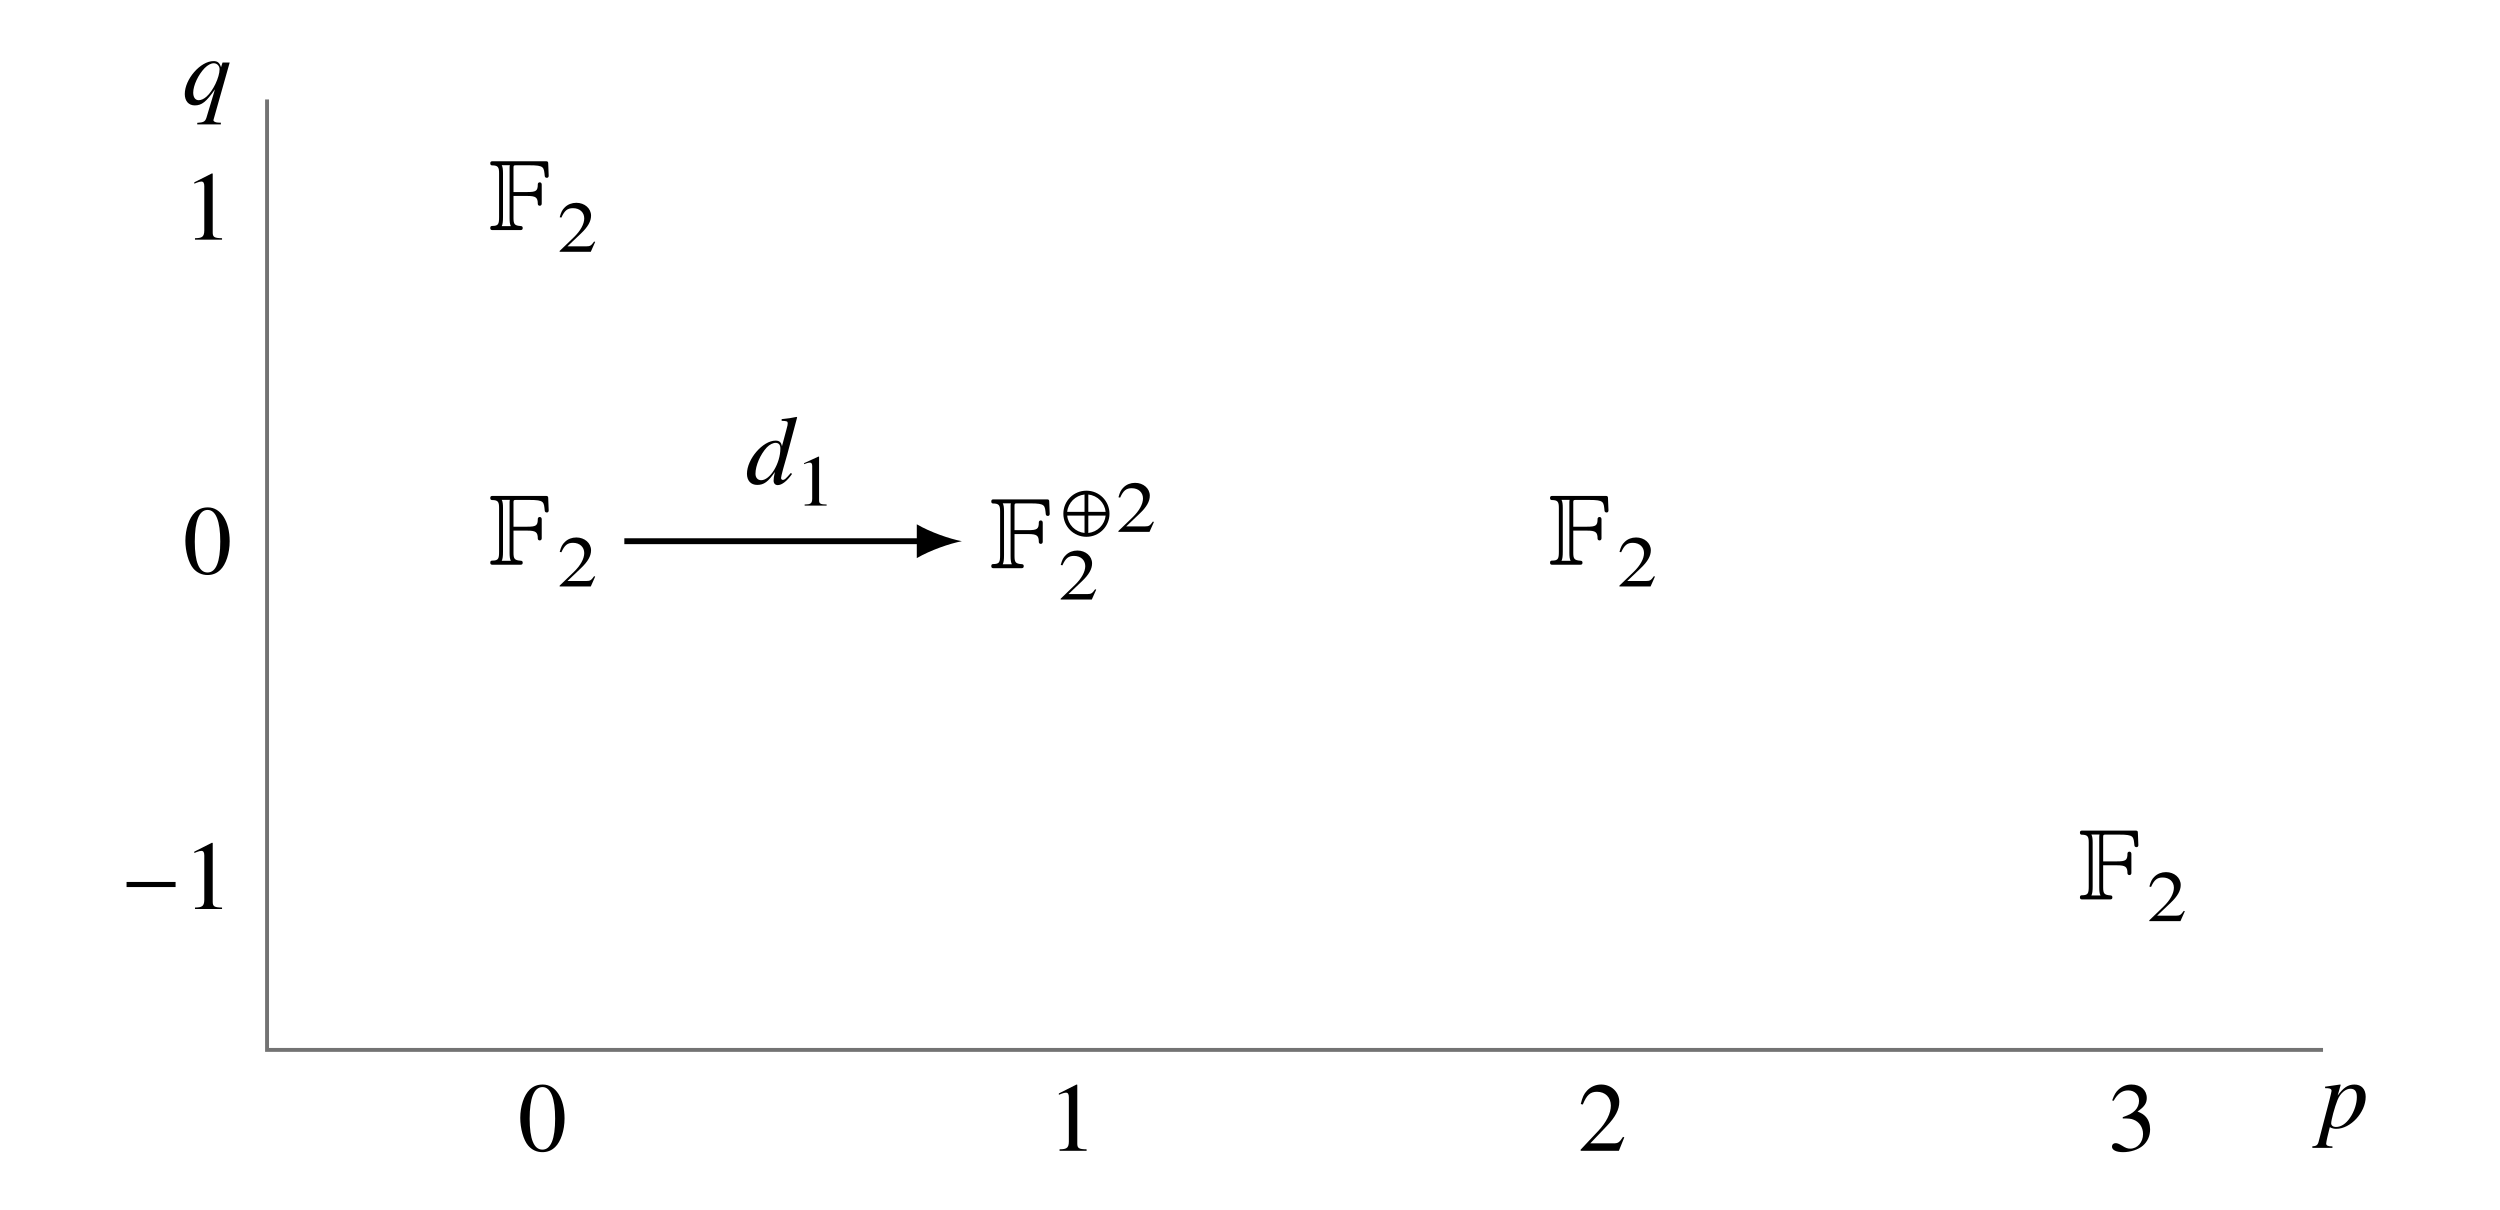
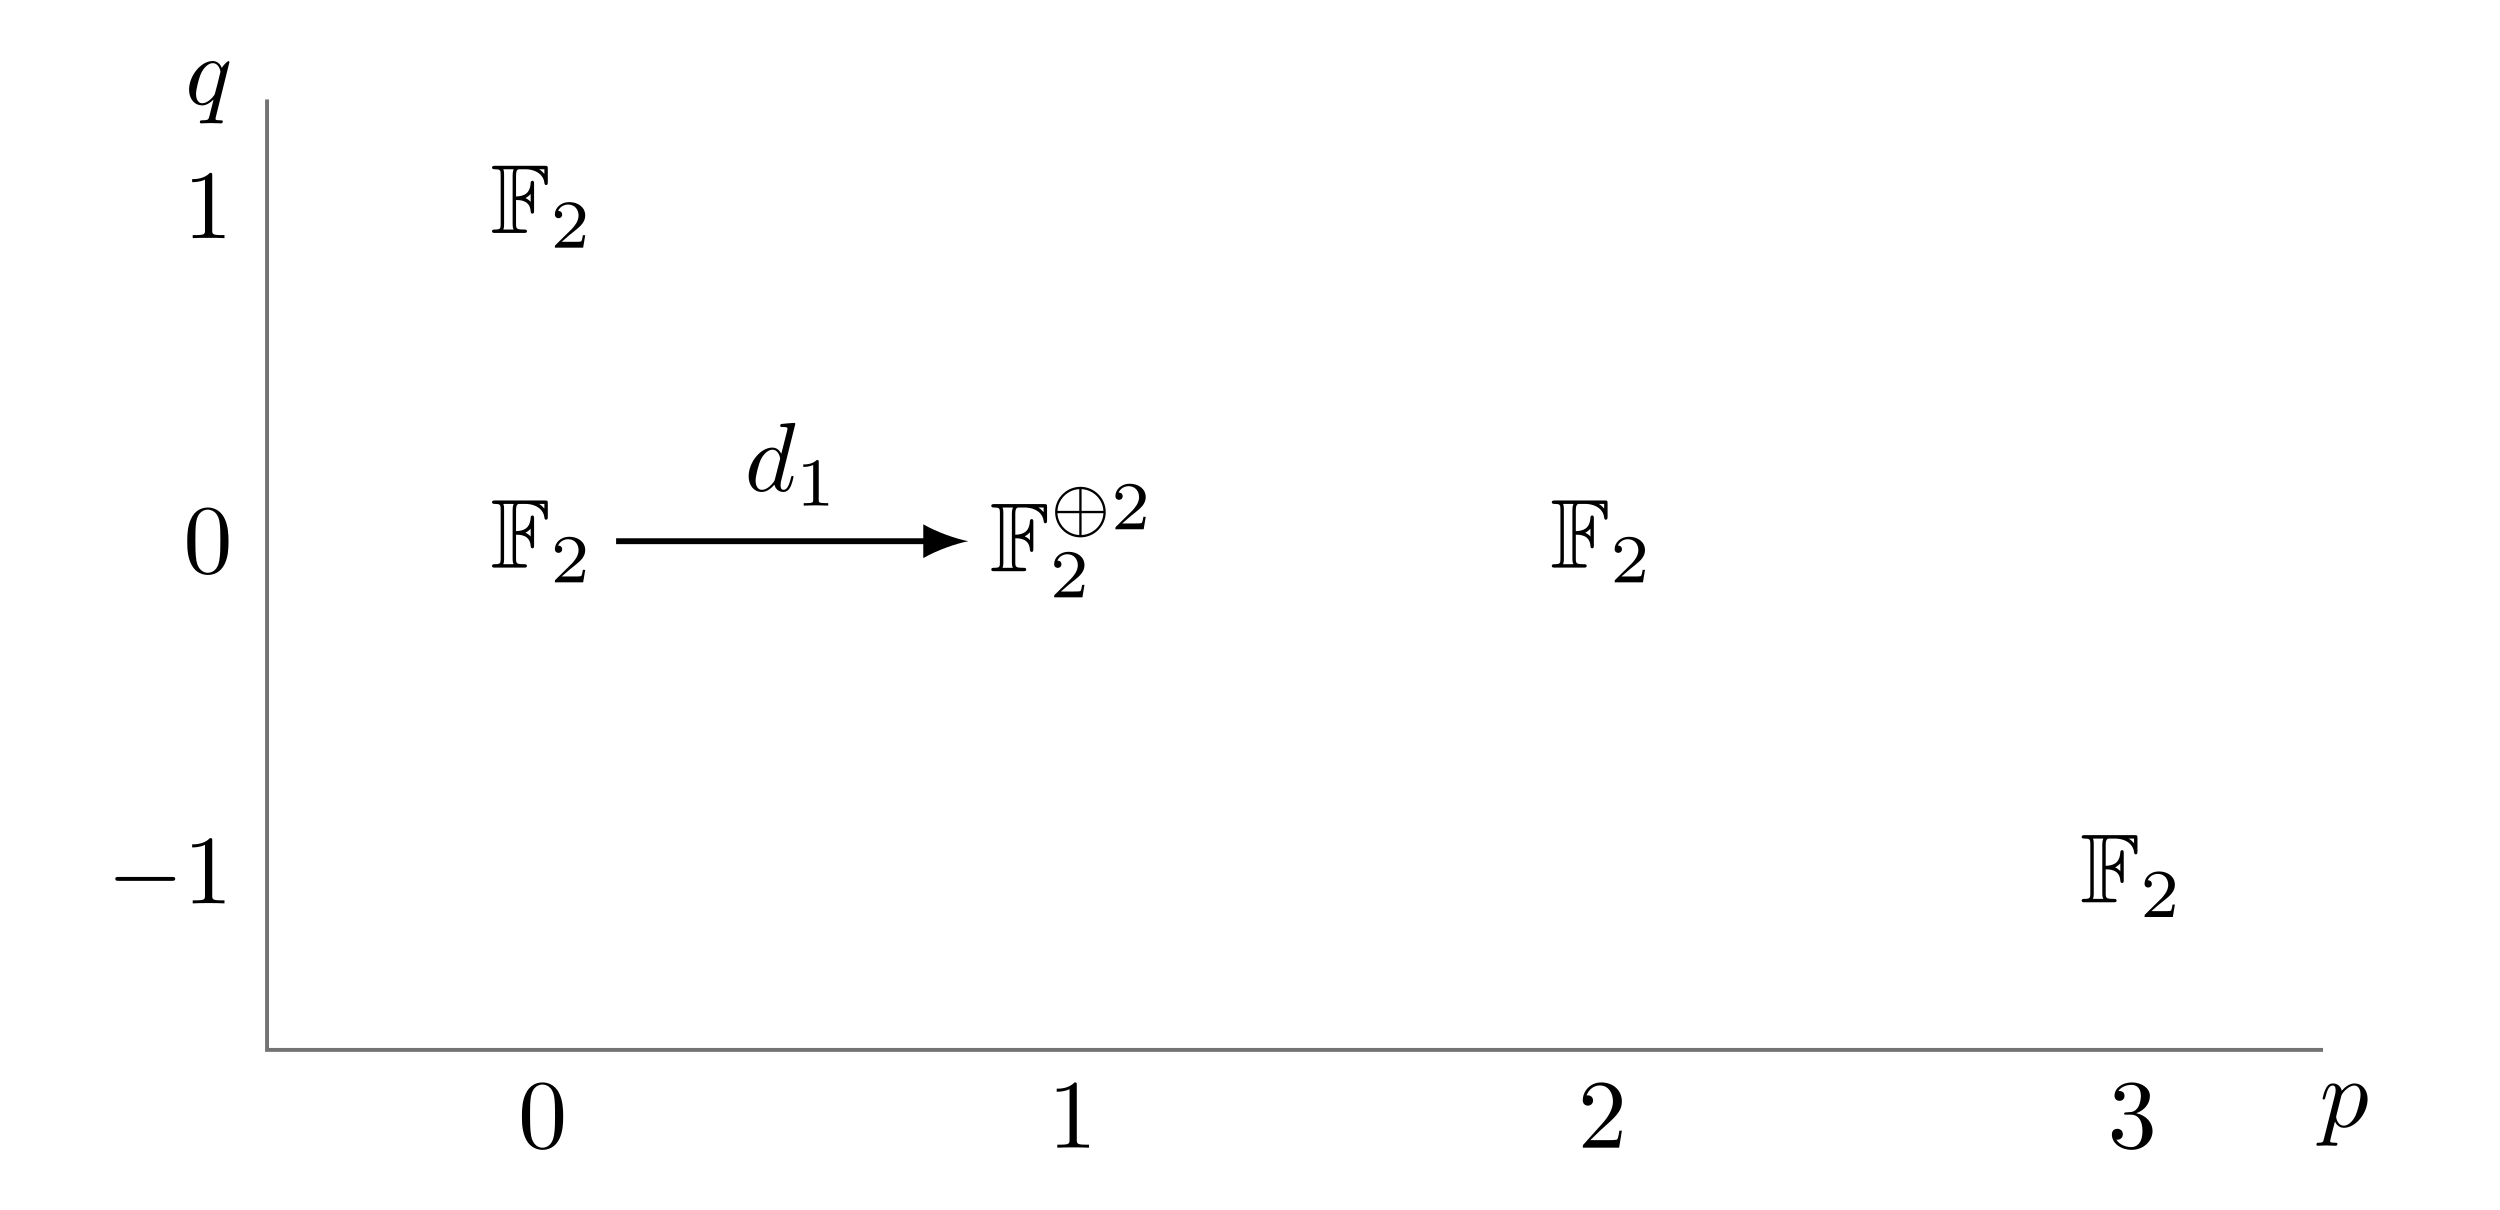
<svg xmlns="http://www.w3.org/2000/svg" xmlns:xlink="http://www.w3.org/1999/xlink" version="1.1" width="254.102pt" height="122.943pt" viewBox="-72 -72 254.102 122.943">
  <defs>
-     <path id="g0-17" d="M3.509-2.433C3.509-3.944 2.838-4.984 1.873-4.984C1.467-4.984 1.157-4.858 .885-4.6C.457-4.187 .177-3.34 .177-2.477C.177-1.674 .42-.811 .767-.398C1.04-.074 1.415 .103 1.843 .103C2.219 .103 2.536-.022 2.801-.28C3.229-.686 3.509-1.541 3.509-2.433ZM2.801-2.418C2.801-.877 2.477-.088 1.843-.088S.885-.877 .885-2.411C.885-3.974 1.216-4.792 1.85-4.792C2.47-4.792 2.801-3.959 2.801-2.418Z" />
-     <path id="g0-18" d="M2.905 0V-.111C2.322-.118 2.204-.192 2.204-.546V-4.969L2.145-4.984L.818-4.313V-4.21C.907-4.246 .988-4.276 1.017-4.291C1.15-4.342 1.275-4.372 1.349-4.372C1.504-4.372 1.57-4.261 1.57-4.025V-.686C1.57-.442 1.511-.273 1.393-.206C1.283-.14 1.18-.118 .87-.111V0H2.905Z" />
-     <path id="g0-19" d="M3.502-1.01L3.406-1.047C3.133-.627 3.037-.56 2.706-.56H.944L2.182-1.858C2.838-2.543 3.126-3.104 3.126-3.679C3.126-4.416 2.529-4.984 1.762-4.984C1.357-4.984 .973-4.822 .7-4.527C.464-4.276 .354-4.04 .229-3.517L.383-3.48C.678-4.202 .944-4.438 1.452-4.438C2.072-4.438 2.492-4.018 2.492-3.399C2.492-2.824 2.153-2.138 1.533-1.482L.221-.088V0H3.096L3.502-1.01Z" />
-     <path id="g0-20" d="M3.185-1.615C3.185-1.991 3.067-2.337 2.853-2.566C2.706-2.728 2.566-2.816 2.241-2.956C2.75-3.303 2.934-3.576 2.934-3.974C2.934-4.571 2.462-4.984 1.784-4.984C1.415-4.984 1.091-4.858 .826-4.622C.605-4.423 .494-4.232 .332-3.789L.442-3.76C.745-4.298 1.076-4.541 1.541-4.541C2.02-4.541 2.352-4.217 2.352-3.753C2.352-3.487 2.241-3.222 2.057-3.037C1.836-2.816 1.629-2.706 1.128-2.529V-2.433C1.563-2.433 1.733-2.418 1.909-2.352C2.367-2.19 2.654-1.769 2.654-1.261C2.654-.641 2.234-.162 1.688-.162C1.489-.162 1.342-.214 1.069-.391C.848-.523 .722-.575 .597-.575C.428-.575 .317-.472 .317-.317C.317-.059 .634 .103 1.15 .103C1.718 .103 2.3-.088 2.647-.391S3.185-1.121 3.185-1.615Z" />
-     <path id="g0-472" d="M3.885-4.998L3.848-5.035C3.458-4.954 3.192-4.91 2.72-4.866V-4.74C3.126-4.726 3.177-4.704 3.177-4.549C3.177-4.446 3.17-4.423 3.067-4.033L2.743-2.824C2.684-3.133 2.551-3.251 2.263-3.251C1.305-3.251 .111-1.865 .111-.759C.111-.236 .405 .081 .885 .081C1.386 .081 1.71-.155 2.212-.892C2.131-.523 2.116-.405 2.116-.236C2.116-.037 2.234 .096 2.426 .096C2.735 .096 3.126-.206 3.502-.745L3.413-.818C3.008-.354 2.934-.295 2.809-.295C2.735-.295 2.676-.354 2.676-.442C2.676-.56 2.905-1.423 3.155-2.256L3.885-4.998ZM2.625-2.661C2.625-1.541 1.858-.273 1.18-.273C.922-.273 .752-.464 .752-.759C.752-1.371 1.121-2.226 1.607-2.743C1.814-2.956 2.086-3.096 2.293-3.082C2.514-3.067 2.625-2.927 2.625-2.661Z" />
-     <path id="g0-482" d="M3.458-2.33C3.458-2.905 3.141-3.251 2.61-3.251C2.131-3.251 1.777-3.015 1.349-2.418L1.578-3.222C1.578-3.222 1.563-3.251 1.541-3.251H1.533L.398-3.089L.413-2.978C.634-2.978 .892-2.978 .892-2.779C.892-2.691 .634-1.674 .369-.693L-.059 .958C-.133 1.298-.236 1.386-.553 1.393V1.511H.958V1.401C.612 1.401 .487 1.342 .487 1.18C.487 1.076 .612 .523 .759-.044C.944 .052 1.076 .081 1.246 .081C2.322 .081 3.458-1.15 3.458-2.33ZM2.794-2.308C2.794-1.821 2.595-1.209 2.285-.759C1.968-.295 1.607-.059 1.216-.059C1.01-.059 .863-.17 .863-.332C.863-.582 1.121-1.541 1.342-2.094C1.541-2.595 1.968-2.956 2.337-2.934C2.654-2.919 2.794-2.728 2.794-2.308Z" />
-     <path id="g0-483" d="M3.561-3.141H3.023L2.912-2.794C2.794-3.133 2.647-3.251 2.344-3.251C1.364-3.251 .184-1.895 .184-.774C.184-.251 .472 .081 .936 .081C1.46 .081 1.799-.184 2.455-1.128L1.814 1.003C1.718 1.298 1.6 1.364 1.121 1.393V1.511H2.897V1.379H2.772C2.499 1.379 2.352 1.305 2.337 1.194C2.337 1.172 2.344 1.143 2.367 1.084L3.561-3.141ZM2.801-2.647C2.801-2.035 2.315-1.01 1.814-.575C1.622-.405 1.415-.31 1.231-.31C.973-.31 .818-.531 .818-.877C.818-1.423 1.202-2.234 1.681-2.728C1.909-2.956 2.153-3.089 2.367-3.089C2.61-3.089 2.801-2.89 2.801-2.647Z" />
-     <path id="g0-1119" d="M3.266 0V-.111C2.632-.118 2.499-.192 2.499-.546V-4.969L2.433-4.984L.973-4.313V-4.21C1.069-4.246 1.157-4.276 1.194-4.291C1.342-4.342 1.474-4.372 1.556-4.372C1.725-4.372 1.799-4.261 1.799-4.025V-.686C1.799-.442 1.74-.273 1.607-.206C1.482-.14 1.371-.118 1.032-.111V0H3.266Z" />
-     <path id="g0-1245" d="M3.929-1.01L3.819-1.047C3.524-.627 3.413-.56 3.052-.56H1.113L2.477-1.858C3.2-2.543 3.509-3.104 3.509-3.679C3.509-4.416 2.853-4.984 2.013-4.984C1.563-4.984 1.143-4.822 .848-4.527C.582-4.276 .464-4.04 .324-3.517L.494-3.48C.818-4.202 1.113-4.438 1.674-4.438C2.352-4.438 2.816-4.018 2.816-3.399C2.816-2.824 2.44-2.138 1.762-1.482L.317-.088V0H3.48L3.929-1.01Z" />
-     <path id="g0-2568" d="M4.984-4.092L4.947-5.035C4.947-5.131 4.895-5.175 4.799-5.175H.737C.641-5.175 .59-5.124 .59-5.028V-5.013C.59-4.925 .634-4.866 .722-4.866C1.18-4.866 1.253-4.718 1.253-4.269V-.988C1.253-.45 1.202-.31 .73-.31C.634-.31 .59-.258 .59-.162V-.147C.59-.052 .641 0 .737 0H2.883C2.978 0 3.03-.052 3.03-.147V-.155C3.03-.251 2.986-.295 2.89-.302C2.418-.332 2.337-.442 2.337-.907V-2.566H3.362C4.018-2.566 4.165-2.455 4.165-1.961C4.165-1.873 4.246-1.828 4.313-1.828C4.387-1.828 4.46-1.88 4.46-1.983V-3.428C4.46-3.539 4.379-3.598 4.305-3.59C4.239-3.59 4.165-3.539 4.165-3.45C4.165-2.942 4.04-2.86 3.362-2.86H2.337V-4.696C2.337-4.844 2.359-4.873 2.499-4.873H3.539C4.667-4.873 4.615-4.726 4.689-4.055C4.696-3.959 4.785-3.929 4.851-3.929C4.925-3.929 4.991-3.988 4.984-4.092ZM2.138-.295H1.452C1.526-.435 1.548-.656 1.548-.988V-4.269C1.548-4.556 1.526-4.748 1.452-4.88H2.064C2.05-4.836 2.042-4.77 2.042-4.696V-.907C2.042-.627 2.064-.428 2.138-.295Z" />
-     <path id="g0-3683" d="M4.276-1.651V-2.035H.59V-1.651H4.276Z" />
-     <path id="g0-3866" d="M4.888-2.035H3.126V-3.797C4.055-3.701 4.792-2.964 4.888-2.035ZM2.743-3.797V-2.035H.981C1.076-2.964 1.814-3.701 2.743-3.797ZM2.743 .111C1.814 .015 1.076-.722 .981-1.651H2.743V.111ZM4.888-1.651C4.792-.722 4.055 .015 3.126 .111V-1.651H4.888ZM5.279-1.843C5.279-3.141 4.232-4.187 2.934-4.187S.59-3.141 .59-1.843S1.637 .501 2.934 .501S5.279-.546 5.279-1.843Z" />
-     <use id="g1-17" xlink:href="#g0-17" transform="scale(1.351352)" />
-     <use id="g1-18" xlink:href="#g0-18" transform="scale(1.351352)" />
-     <use id="g1-19" xlink:href="#g0-19" transform="scale(1.351352)" />
-     <use id="g1-20" xlink:href="#g0-20" transform="scale(1.351352)" />
-     <use id="g1-472" xlink:href="#g0-472" transform="scale(1.351352)" />
-     <use id="g1-482" xlink:href="#g0-482" transform="scale(1.351352)" />
-     <use id="g1-483" xlink:href="#g0-483" transform="scale(1.351352)" />
-     <use id="g1-2568" xlink:href="#g0-2568" transform="scale(1.351352)" />
-     <use id="g1-3683" xlink:href="#g0-3683" transform="scale(1.351352)" />
+     <path id="g0-70" d="M2.58-3.347C2.989-3.347 3.985-3.328 4.065-2.212C4.075-2.092 4.085-1.963 4.244-1.963C4.413-1.963 4.413-2.102 4.413-2.281V-4.981C4.413-5.141 4.413-5.3 4.244-5.3C4.115-5.3 4.075-5.2 4.065-5.091C4.005-3.935 3.308-3.736 2.58-3.706V-5.808C2.58-6.476 2.77-6.476 3.009-6.476H3.477C4.752-6.476 5.4-5.788 5.46-5.101C5.469-5.021 5.479-4.872 5.639-4.872C5.808-4.872 5.808-5.031 5.808-5.2V-6.496C5.808-6.804 5.788-6.824 5.479-6.824H.478C.299-6.824 .139-6.824 .139-6.645C.139-6.476 .329-6.476 .408-6.476C.976-6.476 1.016-6.396 1.016-5.908V-.917C1.016-.448 .986-.349 .458-.349C.309-.349 .139-.349 .139-.179C.139 0 .299 0 .478 0H3.357C3.537 0 3.686 0 3.686-.179C3.686-.349 3.517-.349 3.387-.349C2.62-.349 2.58-.418 2.58-.946V-3.347ZM5.46-6.476V-6.007C5.32-6.157 5.151-6.336 4.922-6.476H5.46ZM4.065-3.158C3.915-3.347 3.656-3.497 3.537-3.547C3.726-3.636 3.925-3.796 4.065-3.965V-3.158ZM1.365-5.928C1.365-6.047 1.365-6.296 1.285-6.476H2.341C2.232-6.247 2.232-5.918 2.232-5.828V-.927C2.232-.777 2.232-.538 2.331-.349H1.285C1.365-.528 1.365-.777 1.365-.897V-5.928Z" />
+     <path id="g1-0" d="M6.565-2.291C6.735-2.291 6.914-2.291 6.914-2.491S6.735-2.69 6.565-2.69H1.176C1.006-2.69 .827-2.69 .827-2.491S1.006-2.291 1.176-2.291H6.565Z" />
+     <path id="g2-8" d="M5.684-1.743C5.684-3.173 4.519-4.317 3.11-4.317C1.688-4.317 .537-3.152 .537-1.75C.537-.321 1.702 .823 3.11 .823C4.533 .823 5.684-.342 5.684-1.743ZM.781-1.869C.816-2.957 1.709-4.003 2.992-4.08V-1.869H.781ZM3.229-4.08C4.505-4.003 5.405-2.957 5.44-1.869H3.229V-4.08ZM2.992 .586C1.75 .509 .83-.481 .774-1.632H2.992V.586ZM5.447-1.632C5.391-.481 4.47 .509 3.229 .586V-1.632H5.447Z" />
+     <path id="g3-100" d="M5.141-6.804C5.141-6.814 5.141-6.914 5.011-6.914C4.862-6.914 3.915-6.824 3.746-6.804C3.666-6.795 3.606-6.745 3.606-6.615C3.606-6.496 3.696-6.496 3.846-6.496C4.324-6.496 4.344-6.426 4.344-6.326L4.314-6.127L3.716-3.766C3.537-4.134 3.248-4.403 2.8-4.403C1.634-4.403 .399-2.939 .399-1.484C.399-.548 .946 .11 1.724 .11C1.923 .11 2.421 .07 3.019-.638C3.098-.219 3.447 .11 3.925 .11C4.274 .11 4.503-.12 4.663-.438C4.832-.797 4.961-1.405 4.961-1.425C4.961-1.524 4.872-1.524 4.842-1.524C4.742-1.524 4.732-1.484 4.702-1.345C4.533-.697 4.354-.11 3.945-.11C3.676-.11 3.646-.369 3.646-.568C3.646-.807 3.666-.877 3.706-1.046L5.141-6.804ZM3.068-1.186C3.019-1.006 3.019-.986 2.869-.817C2.431-.269 2.022-.11 1.743-.11C1.245-.11 1.106-.658 1.106-1.046C1.106-1.544 1.425-2.77 1.654-3.228C1.963-3.816 2.411-4.184 2.809-4.184C3.457-4.184 3.597-3.367 3.597-3.308S3.577-3.188 3.567-3.138L3.068-1.186Z" />
+     <path id="g3-112" d="M.448 1.215C.369 1.554 .349 1.624-.09 1.624C-.209 1.624-.319 1.624-.319 1.813C-.319 1.893-.269 1.933-.189 1.933C.08 1.933 .369 1.903 .648 1.903C.976 1.903 1.315 1.933 1.634 1.933C1.684 1.933 1.813 1.933 1.813 1.733C1.813 1.624 1.714 1.624 1.574 1.624C1.076 1.624 1.076 1.554 1.076 1.465C1.076 1.345 1.494-.279 1.564-.528C1.694-.239 1.973 .11 2.481 .11C3.636 .11 4.882-1.345 4.882-2.809C4.882-3.746 4.314-4.403 3.557-4.403C3.059-4.403 2.58-4.045 2.252-3.656C2.152-4.194 1.724-4.403 1.355-4.403C.897-4.403 .707-4.015 .618-3.836C.438-3.497 .309-2.899 .309-2.869C.309-2.77 .408-2.77 .428-2.77C.528-2.77 .538-2.78 .598-2.999C.767-3.706 .966-4.184 1.325-4.184C1.494-4.184 1.634-4.105 1.634-3.726C1.634-3.497 1.604-3.387 1.564-3.218L.448 1.215ZM2.202-3.108C2.271-3.377 2.54-3.656 2.72-3.806C3.068-4.115 3.357-4.184 3.527-4.184C3.925-4.184 4.164-3.836 4.164-3.248S3.836-1.514 3.656-1.136C3.318-.438 2.839-.11 2.471-.11C1.813-.11 1.684-.936 1.684-.996C1.684-1.016 1.684-1.036 1.714-1.156L2.202-3.108Z" />
+     <path id="g3-113" d="M4.503-4.294C4.503-4.334 4.473-4.394 4.403-4.394C4.294-4.394 3.895-3.995 3.726-3.706C3.507-4.244 3.118-4.403 2.8-4.403C1.624-4.403 .399-2.929 .399-1.484C.399-.508 .986 .11 1.714 .11C2.142 .11 2.531-.13 2.889-.488C2.8-.139 2.471 1.205 2.441 1.295C2.361 1.574 2.281 1.614 1.724 1.624C1.594 1.624 1.494 1.624 1.494 1.823C1.494 1.833 1.494 1.933 1.624 1.933C1.943 1.933 2.291 1.903 2.62 1.903C2.959 1.903 3.318 1.933 3.646 1.933C3.696 1.933 3.826 1.933 3.826 1.733C3.826 1.624 3.726 1.624 3.567 1.624C3.088 1.624 3.088 1.554 3.088 1.465C3.088 1.395 3.108 1.335 3.128 1.245L4.503-4.294ZM1.743-.11C1.146-.11 1.106-.877 1.106-1.046C1.106-1.524 1.395-2.61 1.564-3.029C1.873-3.766 2.391-4.184 2.8-4.184C3.447-4.184 3.587-3.377 3.587-3.308C3.587-3.248 3.039-1.066 3.009-1.026C2.859-.747 2.301-.11 1.743-.11Z" />
+     <path id="g4-48" d="M4.583-3.188C4.583-3.985 4.533-4.782 4.184-5.519C3.726-6.476 2.909-6.635 2.491-6.635C1.893-6.635 1.166-6.376 .757-5.45C.438-4.762 .389-3.985 .389-3.188C.389-2.441 .428-1.544 .837-.787C1.265 .02 1.993 .219 2.481 .219C3.019 .219 3.776 .01 4.214-.936C4.533-1.624 4.583-2.401 4.583-3.188ZM2.481 0C2.092 0 1.504-.249 1.325-1.205C1.215-1.803 1.215-2.72 1.215-3.308C1.215-3.945 1.215-4.603 1.295-5.141C1.484-6.326 2.232-6.416 2.481-6.416C2.809-6.416 3.467-6.237 3.656-5.25C3.756-4.692 3.756-3.935 3.756-3.308C3.756-2.56 3.756-1.883 3.646-1.245C3.497-.299 2.929 0 2.481 0Z" />
+     <path id="g4-49" d="M2.929-6.376C2.929-6.615 2.929-6.635 2.7-6.635C2.082-5.998 1.205-5.998 .887-5.998V-5.689C1.086-5.689 1.674-5.689 2.192-5.948V-.787C2.192-.428 2.162-.309 1.265-.309H.946V0C1.295-.03 2.162-.03 2.56-.03S3.826-.03 4.174 0V-.309H3.856C2.959-.309 2.929-.418 2.929-.787V-6.376Z" />
+     <path id="g4-50" d="M1.265-.767L2.321-1.793C3.875-3.168 4.473-3.706 4.473-4.702C4.473-5.838 3.577-6.635 2.361-6.635C1.235-6.635 .498-5.719 .498-4.832C.498-4.274 .996-4.274 1.026-4.274C1.196-4.274 1.544-4.394 1.544-4.802C1.544-5.061 1.365-5.32 1.016-5.32C.936-5.32 .917-5.32 .887-5.31C1.116-5.958 1.654-6.326 2.232-6.326C3.138-6.326 3.567-5.519 3.567-4.702C3.567-3.905 3.068-3.118 2.521-2.501L.608-.369C.498-.259 .498-.239 .498 0H4.194L4.473-1.733H4.224C4.174-1.435 4.105-.996 4.005-.847C3.935-.767 3.278-.767 3.059-.767H1.265Z" />
+     <path id="g4-51" d="M2.889-3.507C3.706-3.776 4.284-4.473 4.284-5.26C4.284-6.077 3.407-6.635 2.451-6.635C1.445-6.635 .687-6.037 .687-5.28C.687-4.951 .907-4.762 1.196-4.762C1.504-4.762 1.704-4.981 1.704-5.27C1.704-5.768 1.235-5.768 1.086-5.768C1.395-6.257 2.052-6.386 2.411-6.386C2.819-6.386 3.367-6.167 3.367-5.27C3.367-5.151 3.347-4.573 3.088-4.134C2.79-3.656 2.451-3.626 2.202-3.616C2.122-3.606 1.883-3.587 1.813-3.587C1.733-3.577 1.664-3.567 1.664-3.467C1.664-3.357 1.733-3.357 1.903-3.357H2.341C3.158-3.357 3.527-2.68 3.527-1.704C3.527-.349 2.839-.06 2.401-.06C1.973-.06 1.225-.229 .877-.817C1.225-.767 1.534-.986 1.534-1.365C1.534-1.724 1.265-1.923 .976-1.923C.737-1.923 .418-1.783 .418-1.345C.418-.438 1.345 .219 2.431 .219C3.646 .219 4.553-.687 4.553-1.704C4.553-2.521 3.925-3.298 2.889-3.507Z" />
+     <path id="g5-49" d="M2.336-4.435C2.336-4.624 2.322-4.631 2.127-4.631C1.681-4.191 1.046-4.184 .76-4.184V-3.933C.928-3.933 1.388-3.933 1.771-4.129V-.572C1.771-.342 1.771-.251 1.074-.251H.809V0C.934-.007 1.792-.028 2.05-.028C2.267-.028 3.145-.007 3.299 0V-.251H3.034C2.336-.251 2.336-.342 2.336-.572V-4.435Z" />
+     <path id="g5-50" d="M3.522-1.269H3.285C3.264-1.116 3.194-.704 3.103-.635C3.048-.593 2.511-.593 2.413-.593H1.13C1.862-1.241 2.106-1.437 2.525-1.764C3.041-2.176 3.522-2.608 3.522-3.271C3.522-4.115 2.783-4.631 1.89-4.631C1.025-4.631 .439-4.024 .439-3.382C.439-3.027 .739-2.992 .809-2.992C.976-2.992 1.179-3.11 1.179-3.361C1.179-3.487 1.13-3.731 .767-3.731C.983-4.226 1.458-4.38 1.785-4.38C2.483-4.38 2.845-3.836 2.845-3.271C2.845-2.664 2.413-2.183 2.19-1.932L.509-.272C.439-.209 .439-.195 .439 0H3.313L3.522-1.269Z" />
  </defs>
  <g id="page1">
    <g stroke-miterlimit="10" transform="translate(-16.84978,-16.99135)scale(0.996264,-0.996264)">
      <g fill="#000" stroke="#000">
        <g stroke-width="0.4">
          <g stroke-width="0.4">
            <g fill="#737373" stroke="#737373">
              <path d="M-28.112 45.069V-51.898H181.642" fill="none" />
            </g>
          </g>
-           <g transform="translate(-2.51999,-62.19092)">
+           <g transform="translate(-2.5,-61.87535)">
            <g stroke="none" transform="scale(-1.00375,1.00375)translate(-16.84978,-16.99135)scale(-1,-1)">
              <g fill="#000">
                <g stroke="none">
-                   <use x="-16.85" y="-16.991" xlink:href="#g1-17" />
+                   <use x="-16.85" y="-16.991" xlink:href="#g4-48" />
                </g>
              </g>
            </g>
          </g>
-           <g transform="translate(51.56023,-62.1909)">
+           <g transform="translate(51.56023,-61.87535)">
            <g stroke="none" transform="scale(-1.00375,1.00375)translate(-16.84978,-16.99135)scale(-1,-1)">
              <g fill="#000">
                <g stroke="none">
-                   <use x="-16.85" y="-16.991" xlink:href="#g1-18" />
+                   <use x="-16.85" y="-16.991" xlink:href="#g4-49" />
                </g>
              </g>
            </g>
          </g>
-           <g transform="translate(105.6055,-62.1909)">
+           <g transform="translate(105.6205,-61.87535)">
            <g stroke="none" transform="scale(-1.00375,1.00375)translate(-16.84978,-16.99135)scale(-1,-1)">
              <g fill="#000">
                <g stroke="none">
-                   <use x="-16.85" y="-16.991" xlink:href="#g1-19" />
+                   <use x="-16.85" y="-16.991" xlink:href="#g4-50" />
                </g>
              </g>
            </g>
          </g>
-           <g transform="translate(159.6807,-62.19092)">
+           <g transform="translate(159.6807,-61.87535)">
            <g stroke="none" transform="scale(-1.00375,1.00375)translate(-16.84978,-16.99135)scale(-1,-1)">
              <g fill="#000">
                <g stroke="none">
-                   <use x="-16.85" y="-16.991" xlink:href="#g1-20" />
+                   <use x="-16.85" y="-16.991" xlink:href="#g4-51" />
                </g>
              </g>
            </g>
          </g>
-           <g transform="translate(-43.24452,-37.52328)">
+           <g transform="translate(-44.42232,-36.94885)">
            <g stroke="none" transform="scale(-1.00375,1.00375)translate(-16.84978,-16.99135)scale(-1,-1)">
              <g fill="#000">
                <g stroke="none">
-                   <use x="-16.85" y="-16.991" xlink:href="#g1-3683" />
-                   <use x="-10.274" y="-16.991" xlink:href="#g1-18" />
+                   <use x="-16.85" y="-16.991" xlink:href="#g1-0" />
+                   <use x="-9.101" y="-16.991" xlink:href="#g4-49" />
                </g>
              </g>
            </g>
          </g>
-           <g transform="translate(-36.6845,-3.31)">
+           <g transform="translate(-36.64452,-3.22221)">
            <g stroke="none" transform="scale(-1.00375,1.00375)translate(-16.84978,-16.99135)scale(-1,-1)">
              <g fill="#000">
                <g stroke="none">
-                   <use x="-16.85" y="-16.991" xlink:href="#g1-17" />
+                   <use x="-16.85" y="-16.991" xlink:href="#g4-48" />
                </g>
              </g>
            </g>
          </g>
-           <g transform="translate(-36.64452,30.7633)">
+           <g transform="translate(-36.64452,30.92108)">
            <g stroke="none" transform="scale(-1.00375,1.00375)translate(-16.84978,-16.99135)scale(-1,-1)">
              <g fill="#000">
                <g stroke="none">
-                   <use x="-16.85" y="-16.991" xlink:href="#g1-18" />
+                   <use x="-16.85" y="-16.991" xlink:href="#g4-49" />
                </g>
              </g>
            </g>
          </g>
-           <g transform="translate(181.3044,-59.84093)">
+           <g transform="translate(181.2888,-59.73647)">
            <g stroke="none" transform="scale(-1.00375,1.00375)translate(-16.84978,-16.99135)scale(-1,-1)">
              <g fill="#000">
                <g stroke="none">
-                   <use x="-16.85" y="-16.991" xlink:href="#g1-482" />
+                   <use x="-16.85" y="-16.991" xlink:href="#g3-112" />
                </g>
              </g>
            </g>
          </g>
-           <g transform="translate(-36.7545,44.57187)">
+           <g transform="translate(-36.46742,44.57132)">
            <g stroke="none" transform="scale(-1.00375,1.00375)translate(-16.84978,-16.99135)scale(-1,-1)">
              <g fill="#000">
                <g stroke="none">
-                   <use x="-16.85" y="-16.991" xlink:href="#g1-483" />
+                   <use x="-16.85" y="-16.991" xlink:href="#g3-113" />
                </g>
              </g>
            </g>
          </g>
-           <g transform="translate(-6.13899,-2.39989)">
+           <g transform="translate(-5.29861,-2.69446)">
            <g stroke="none" transform="scale(-1.00375,1.00375)translate(-16.84978,-16.99135)scale(-1,-1)">
              <g fill="#000">
                <g stroke="none">
-                   <use x="-16.85" y="-16.991" xlink:href="#g1-2568" />
-                   <use x="-9.318" y="-14.779" xlink:href="#g0-1245" />
+                   <use x="-16.85" y="-16.991" xlink:href="#g0-70" />
+                   <use x="-10.761" y="-15.497" xlink:href="#g5-50" />
                </g>
              </g>
            </g>
          </g>
-           <g transform="translate(-6.13899,31.74341)">
+           <g transform="translate(-5.29861,31.44884)">
            <g stroke="none" transform="scale(-1.00375,1.00375)translate(-16.84978,-16.99135)scale(-1,-1)">
              <g fill="#000">
                <g stroke="none">
-                   <use x="-16.85" y="-16.991" xlink:href="#g1-2568" />
-                   <use x="-9.318" y="-14.779" xlink:href="#g0-1245" />
+                   <use x="-16.85" y="-16.991" xlink:href="#g0-70" />
+                   <use x="-10.761" y="-15.497" xlink:href="#g5-50" />
                </g>
              </g>
            </g>
          </g>
-           <g transform="translate(44.97603,-2.7516)">
+           <g transform="translate(45.6366,-3.06114)">
            <g stroke="none" transform="scale(-1.00375,1.00375)translate(-16.84978,-16.99135)scale(-1,-1)">
              <g fill="#000">
                <g stroke="none">
-                   <use x="-16.85" y="-16.991" xlink:href="#g1-2568" />
-                   <use x="-9.318" y="-20.681" xlink:href="#g0-3866" />
-                   <use x="-3.45" y="-20.681" xlink:href="#g0-1245" />
-                   <use x="-9.318" y="-13.801" xlink:href="#g0-1245" />
+                   <use x="-16.85" y="-16.991" xlink:href="#g0-70" />
+                   <use x="-10.761" y="-21.253" xlink:href="#g2-8" />
+                   <use x="-4.535" y="-21.253" xlink:href="#g5-50" />
+                   <use x="-10.761" y="-14.335" xlink:href="#g5-50" />
                </g>
              </g>
            </g>
          </g>
-           <g transform="translate(101.9815,-2.39989)">
+           <g transform="translate(102.8218,-2.69446)">
            <g stroke="none" transform="scale(-1.00375,1.00375)translate(-16.84978,-16.99135)scale(-1,-1)">
              <g fill="#000">
                <g stroke="none">
-                   <use x="-16.85" y="-16.991" xlink:href="#g1-2568" />
-                   <use x="-9.318" y="-14.779" xlink:href="#g0-1245" />
+                   <use x="-16.85" y="-16.991" xlink:href="#g0-70" />
+                   <use x="-10.761" y="-15.497" xlink:href="#g5-50" />
                </g>
              </g>
            </g>
          </g>
-           <g transform="translate(156.0417,-36.54318)">
+           <g transform="translate(156.8821,-36.83775)">
            <g stroke="none" transform="scale(-1.00375,1.00375)translate(-16.84978,-16.99135)scale(-1,-1)">
              <g fill="#000">
                <g stroke="none">
-                   <use x="-16.85" y="-16.991" xlink:href="#g1-2568" />
-                   <use x="-9.318" y="-14.779" xlink:href="#g0-1245" />
+                   <use x="-16.85" y="-16.991" xlink:href="#g0-70" />
+                   <use x="-10.761" y="-15.497" xlink:href="#g5-50" />
                </g>
              </g>
            </g>
          </g>
          <g stroke-width="0.6">
-             <path d="M8.339 0H38.636" fill="none" />
-             <g transform="translate(38.63611,0.0)">
+             <path d="M7.499 0H39.297" fill="none" />
+             <g transform="translate(39.29668,0.0)">
              <path d="M4.14 0C2.913 .23 .92 .92-.46 1.725V-1.725C.92-.92 2.913-.23 4.14 0" stroke="none" />
            </g>
-             <g transform="translate(20.69852,5.85321)">
+             <g transform="translate(20.62212,5.13297)">
              <g stroke="none" transform="scale(-1.00375,1.00375)translate(-16.84978,-16.99135)scale(-1,-1)">
                <g fill="#000">
                  <g stroke="none">
-                     <use x="-16.85" y="-16.991" xlink:href="#g1-472" />
-                     <use x="-11.868" y="-14.779" xlink:href="#g0-1119" />
+                     <use x="-16.85" y="-16.991" xlink:href="#g3-100" />
+                     <use x="-11.664" y="-15.497" xlink:href="#g5-49" />
                  </g>
                </g>
              </g>
            </g>
          </g>
        </g>
      </g>
    </g>
  </g>
</svg>
